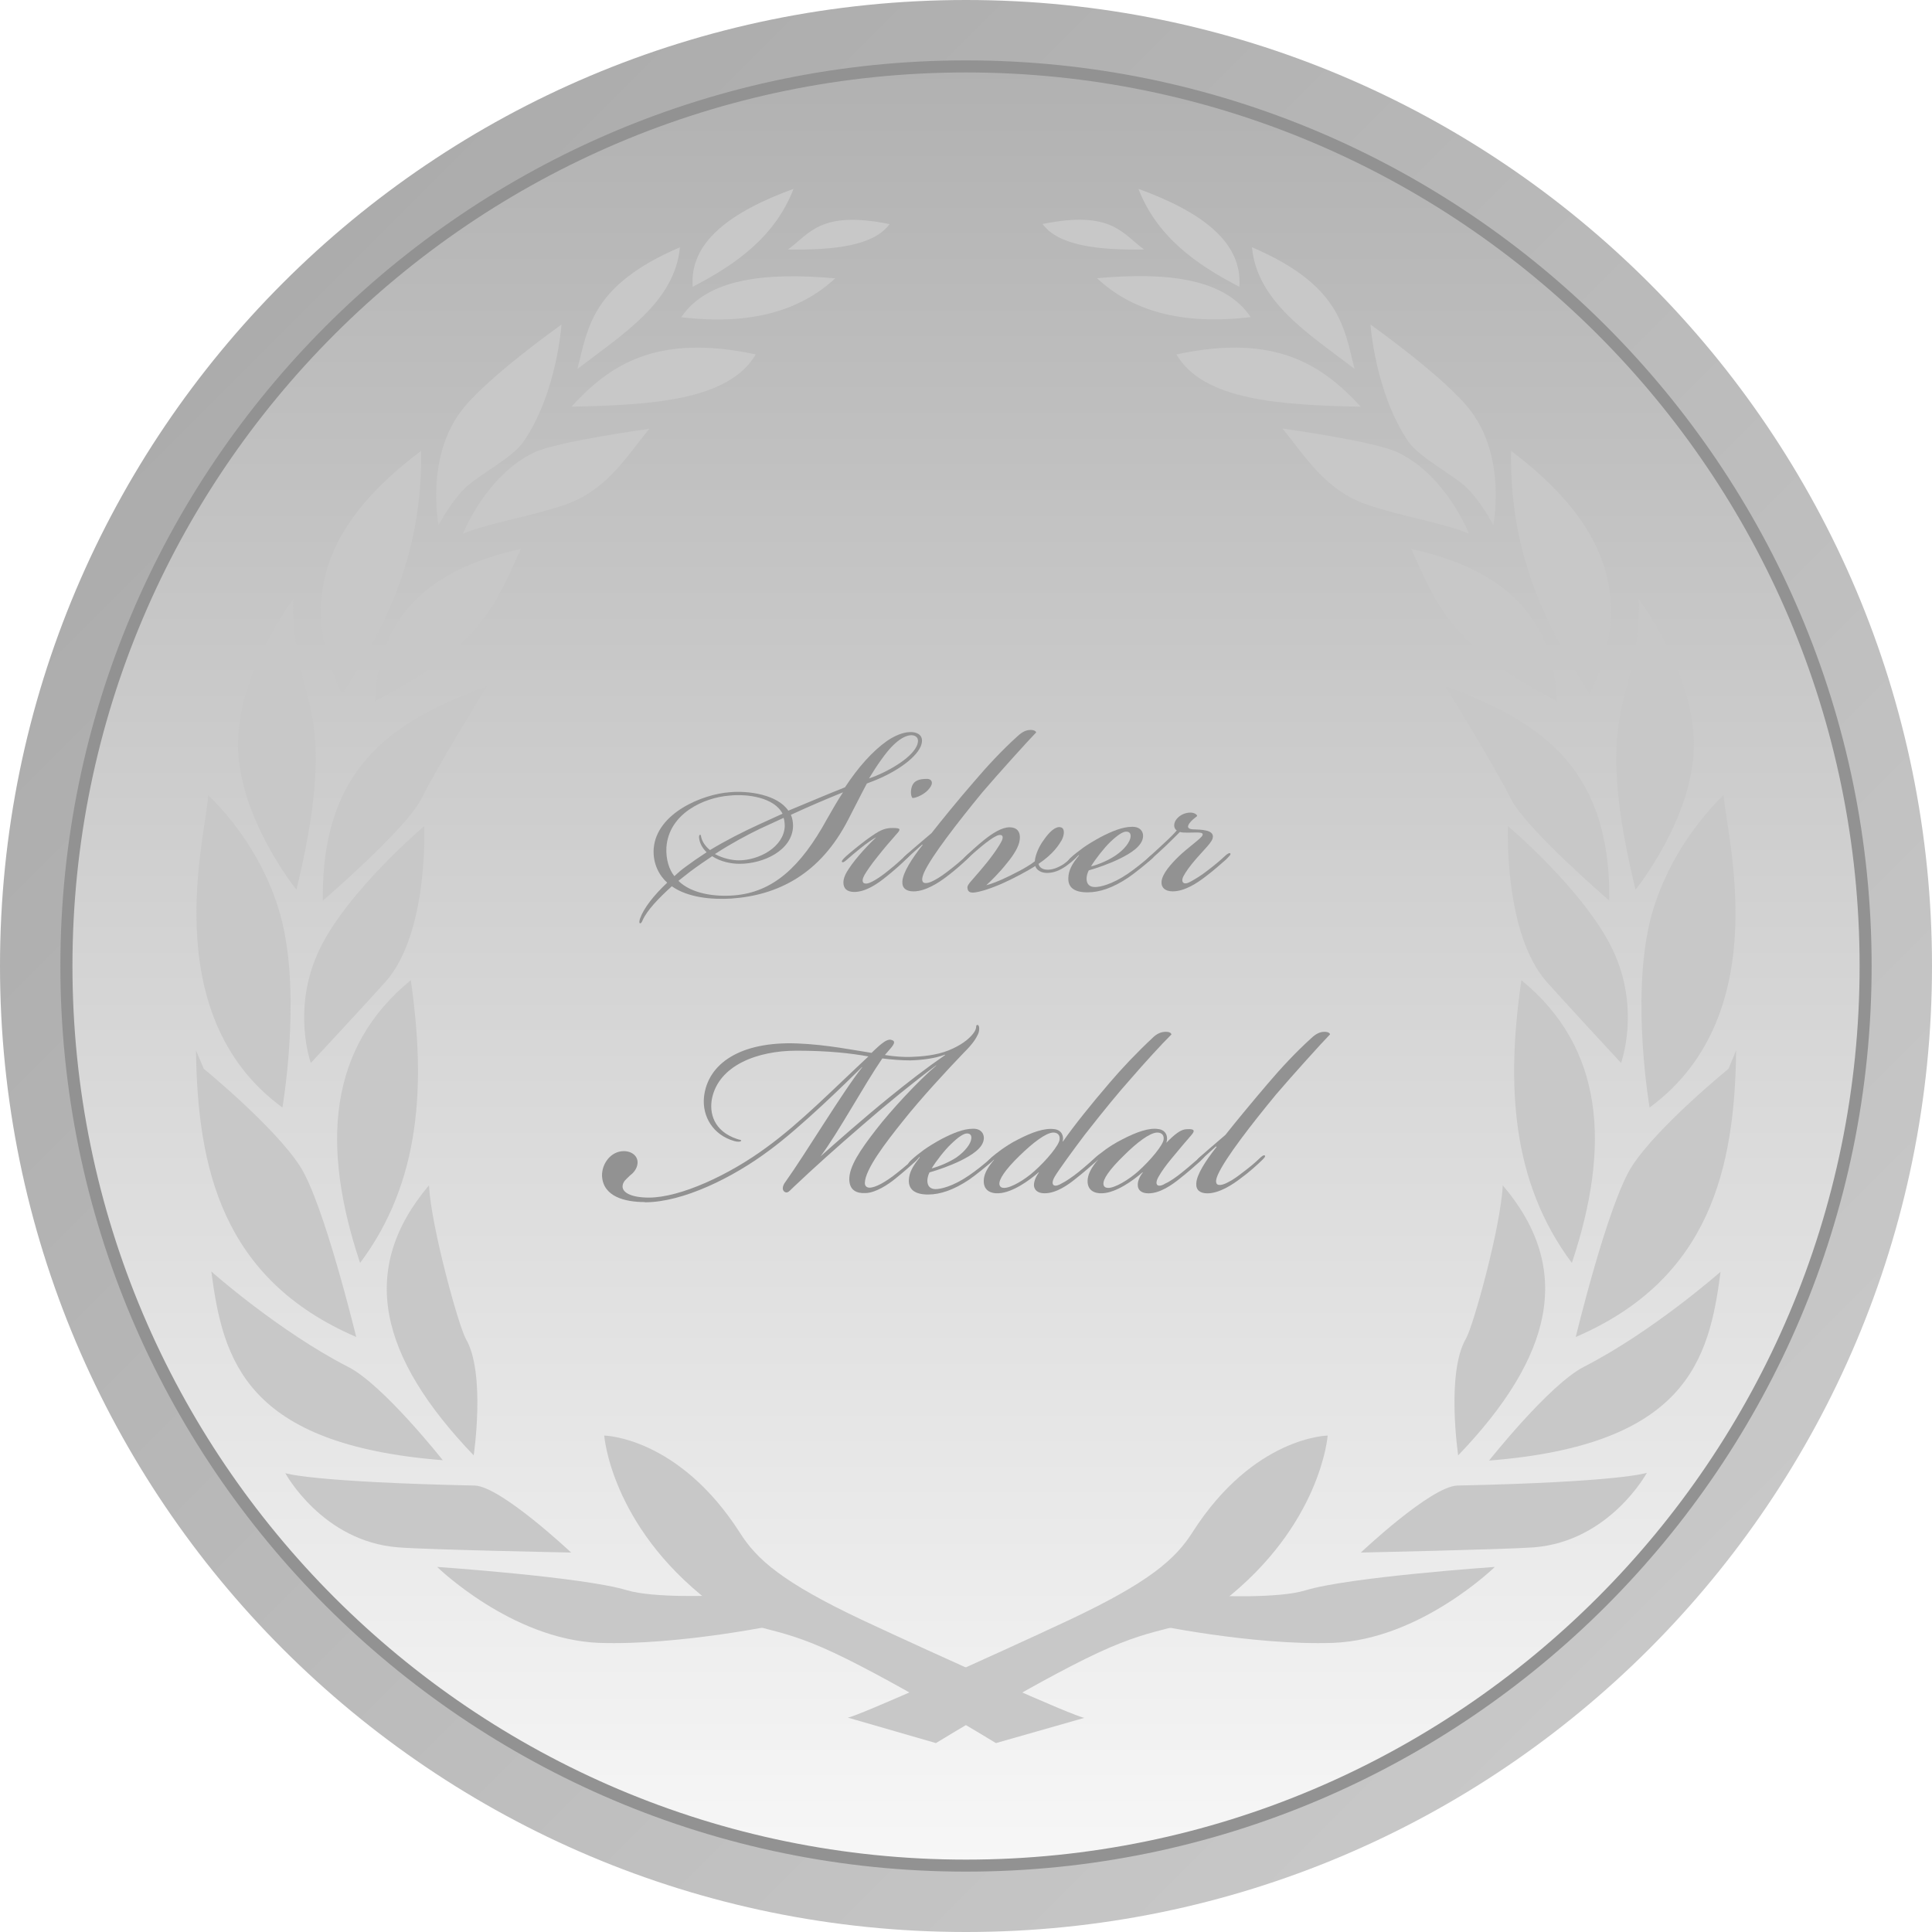
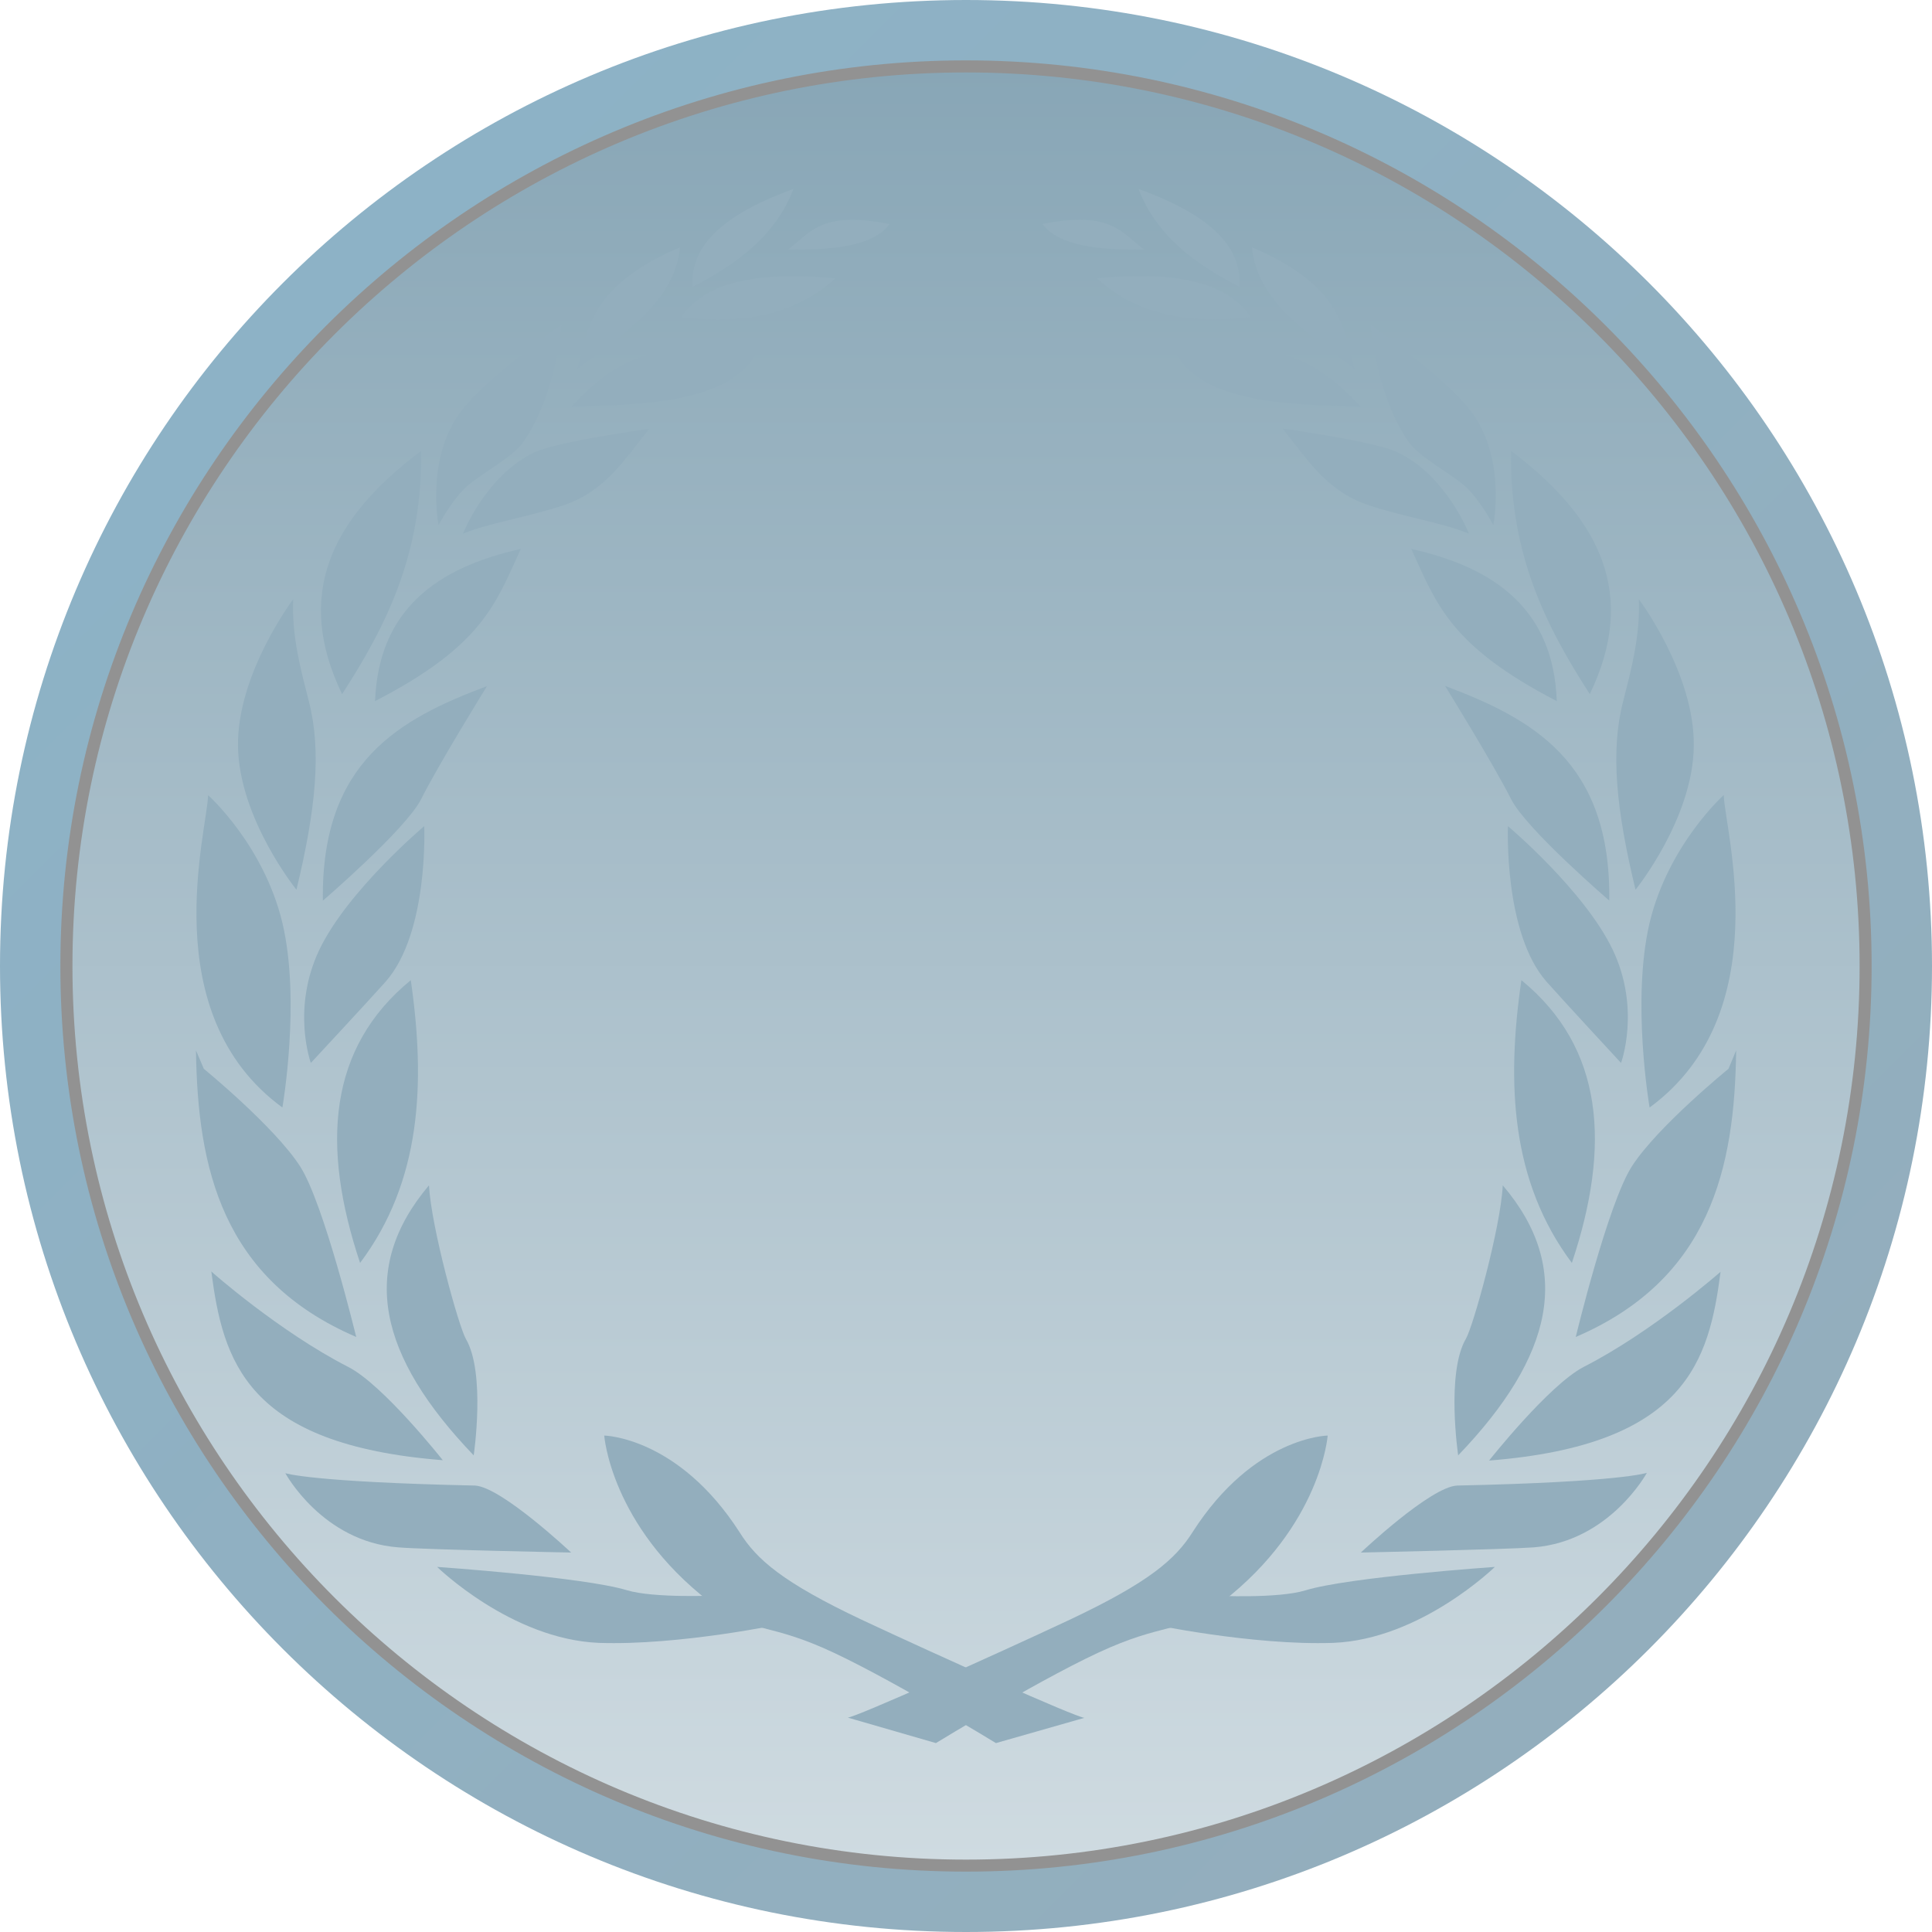
<svg xmlns="http://www.w3.org/2000/svg" version="1.1" x="0px" y="0px" width="64px" height="64px" viewBox="0 0 64 64" enable-background="new 0 0 64 64" xml:space="preserve">
  <defs>
</defs>
  <linearGradient id="SVGID_1_" gradientUnits="userSpaceOnUse" x1="830.173" y1="-1185.073" x2="875.428" y2="-1230.328" gradientTransform="matrix(1 0 0 -1 -820.7988 -1175.701)">
-     <stop offset="0" style="stop-color:#ACACAC" />
-     <stop offset="1" style="stop-color:#C8C8C8" />
+     <stop offset="0" style="stop-color:#8DB2C6" />
+     <stop offset="1" style="stop-color:#93AEBD" />
  </linearGradient>
  <circle fill="url(#SVGID_1_)" cx="32" cy="32" r="32" />
  <linearGradient id="SVGID_2_" gradientUnits="userSpaceOnUse" x1="852.799" y1="-1177.892" x2="852.799" y2="-1237.502" gradientTransform="matrix(1 0 0 -1 -820.7988 -1175.701)">
-     <stop offset="0" style="stop-color:#B1B1B1" />
-     <stop offset="1" style="stop-color:#F7F7F7" />
+     <stop offset="0" style="stop-color:#88A6B6" />
+     <stop offset="1" style="stop-color:#CFDBE1" />
  </linearGradient>
  <path fill="url(#SVGID_2_)" d="M32,61.801c-16.428,0-29.805-13.379-29.805-29.805C2.195,15.568,15.572,2.191,32,2.191  c16.43,0,29.805,13.377,29.805,29.805C61.801,48.422,48.422,61.801,32,61.801L32,61.801z" />
  <path fill="#929292" d="M32,2c16.539,0,30,13.459,30,30c0,16.539-13.461,30-30,30C15.459,62,2,48.539,2,32C2,15.459,15.459,2,32,2   M32,2.4C15.676,2.4,2.4,15.68,2.4,32c0,16.32,13.28,29.602,29.6,29.602c16.32,0,29.602-13.281,29.602-29.602  C61.602,15.676,48.32,2.4,32,2.4L32,2.4z" />
-   <path id="path3278_4_" fill="#C8C8C8" d="M51.57,23.225c-0.105-3.012-2.023-4.42-4.82-5.041  C47.586,20.004,48.02,21.385,51.57,23.225z" />
-   <path id="path3246_4_" fill="#C8C8C8" d="M40.25,52.859c0,0,2.078,0.104,2.992-0.176c1.43-0.441,6.277-0.777,6.277-0.777  s-2.457,2.402-5.353,2.516c-2.681,0.094-6.104-0.633-6.104-0.633L40.25,52.859z" />
-   <path id="path3244_4_" fill="#C8C8C8" d="M28.084,56.898c0.316-0.035,4.771-2.031,7.369-3.25c2.609-1.234,3.484-1.992,4.055-2.898  c2.027-3.164,4.473-3.195,4.473-3.195s-0.215,2.961-3.477,5.5c-1.363,1.063-1.77,0.672-3.746,1.523  c-1.984,0.852-5.754,3.164-5.754,3.164L28.084,56.898z" />
-   <path id="path3250_4_" fill="#C8C8C8" d="M54.555,48.789c0,0-1.229,2.266-3.742,2.469c-0.949,0.07-5.733,0.172-5.733,0.172  s2.313-2.188,3.194-2.219C53.719,49.094,54.555,48.789,54.555,48.789z" />
-   <path id="path3252_4_" fill="#C8C8C8" d="M56.996,42.129c-0.379,2.941-1.137,5.738-7.668,6.254c0,0,1.977-2.5,3.133-3.102  C54.742,44.117,56.996,42.129,56.996,42.129z" />
-   <path id="path3254_4_" fill="#C8C8C8" d="M49.781,39.266c2.359,2.771,1.664,5.672-1.477,8.945c0,0-0.406-2.734,0.258-3.867  C48.797,43.945,49.711,40.672,49.781,39.266z" />
-   <path id="path3256_4_" fill="#C8C8C8" d="M52.199,44.289c4.465-1.918,5.266-5.621,5.313-9.492l-0.254,0.609  c0,0-2.344,1.906-3.195,3.223C53.266,39.859,52.199,44.289,52.199,44.289z" />
-   <path id="path3258_4_" fill="#C8C8C8" d="M57.102,26.336c0.023,1.137,1.806,7.227-2.457,10.352c0,0-0.608-3.526,0-6.119  C55.266,27.98,57.102,26.336,57.102,26.336z" />
-   <path id="path3260_4_" fill="#C8C8C8" d="M54.289,19.852c0,0,1.852,2.457,1.82,4.861c-0.023,2.402-1.93,4.76-1.93,4.76  c-0.646-2.668-0.832-4.596-0.414-6.225C54.027,22.209,54.336,21.096,54.289,19.852z" />
-   <path id="path3262_4_" fill="#C8C8C8" d="M52.664,22.992c1.57-3.252,0.414-5.779-2.609-8.057  C50.004,18.328,51.184,20.703,52.664,22.992z" />
-   <path id="path3264_4_" fill="#C8C8C8" d="M49.469,17.396c0,0,0.438-2.205-0.734-3.764c-0.805-1.088-3.336-2.881-3.336-2.881  s0.156,2.26,1.25,3.871c0.359,0.514,1.328,1.014,1.853,1.457C49.016,16.527,49.469,17.396,49.469,17.396z" />
-   <path id="path3266_4_" fill="#C8C8C8" d="M41.473,8.191c2.918,1.248,3.051,2.645,3.398,4.029  C43.367,11.064,41.648,10.012,41.473,8.191z" />
-   <path id="path3268_4_" fill="#C8C8C8" d="M41.055,9.5c-1.453-0.752-2.727-1.664-3.344-3.244C39.824,7.023,41.164,8.031,41.055,9.5z" />
-   <path id="path3270_4_" fill="#C8C8C8" d="M37.898,8.264c-0.728-0.531-1.074-1.305-3.363-0.844  C35.055,8.129,36.344,8.291,37.898,8.264z" />
-   <path id="path3272_4_" fill="#C8C8C8" d="M41.43,10.504c-0.859-1.279-2.762-1.5-5.09-1.287  C37.473,10.275,39.094,10.783,41.43,10.504z" />
-   <path id="path3274_4_" fill="#C8C8C8" d="M45.078,13.473c-2.664-0.057-5.219-0.205-6.105-1.732  C42.273,11.027,43.82,12.111,45.078,13.473z" />
-   <path id="path3276_4_" fill="#C8C8C8" d="M48.66,17.676c0,0-0.754-1.928-2.359-2.691c-0.754-0.365-3.816-0.789-3.816-0.789  c0.759,0.928,1.423,2.057,2.816,2.525C46.508,17.133,47.676,17.283,48.66,17.676z" />
-   <path id="path3280_4_" fill="#C8C8C8" d="M53.309,29.832c0.06-4.615-2.559-6.023-5.44-7.111c0,0,1.603,2.588,2.188,3.752  C50.57,27.48,53.309,29.832,53.309,29.832z" />
-   <path id="path3282_4_" fill="#C8C8C8" d="M53.699,35.211c0,0,0.66-1.789-0.277-3.752c-0.934-1.955-3.469-4.092-3.469-4.092  s-0.148,3.537,1.281,5.156C51.781,33.141,53.699,35.211,53.699,35.211z" />
-   <path id="path3284_4_" fill="#C8C8C8" d="M50.398,32.469c2.738,2.242,2.969,5.484,1.672,9.367  C50.055,39.141,49.898,35.906,50.398,32.469z" />
-   <path id="path3278_1_" fill="#C8C8C8" d="M17.252,18.184c-2.801,0.621-4.711,2.029-4.828,5.041  C15.984,21.389,16.416,20.008,17.252,18.184z" />
-   <path id="path3246_1_" fill="#C8C8C8" d="M25.932,53.789c0,0-3.42,0.727-6.1,0.633c-2.9-0.121-5.352-2.516-5.352-2.516  s4.844,0.336,6.279,0.77c0.916,0.277,2.996,0.176,2.996,0.176L25.932,53.789z" />
-   <path id="path3244_1_" fill="#C8C8C8" d="M32.992,57.742c0,0-3.771-2.305-5.748-3.164c-1.969-0.852-2.381-0.461-3.748-1.523  c-3.264-2.531-3.48-5.5-3.48-5.5s2.449,0.039,4.484,3.203c0.564,0.906,1.436,1.664,4.045,2.898c2.6,1.219,7.057,3.215,7.377,3.25  L32.992,57.742z" />
-   <path id="path3250_1_" fill="#C8C8C8" d="M15.732,49.211c0.871,0.039,3.188,2.219,3.188,2.219s-4.787-0.094-5.732-0.172  c-2.512-0.195-3.736-2.457-3.736-2.457S10.283,49.094,15.732,49.211z" />
-   <path id="path3252_1_" fill="#C8C8C8" d="M11.535,45.281c1.16,0.59,3.133,3.09,3.133,3.09C8.141,47.859,7.385,45.07,7,42.117  C7.004,42.129,9.26,44.117,11.535,45.281z" />
-   <path id="path3254_1_" fill="#C8C8C8" d="M15.432,44.352c0.664,1.133,0.26,3.859,0.26,3.859c-3.139-3.273-3.832-6.164-1.482-8.945  C14.287,40.672,15.199,43.945,15.432,44.352z" />
-   <path id="path3256_1_" fill="#C8C8C8" d="M9.936,38.629c-0.852-1.316-3.184-3.223-3.184-3.223l-0.26-0.609  c0.053,3.871,0.848,7.574,5.309,9.492C11.797,44.289,10.732,39.859,9.936,38.629z" />
-   <path id="path3258_1_" fill="#C8C8C8" d="M9.355,30.572c0.613,2.588,0,6.116,0,6.116C5.088,33.57,6.877,27.473,6.893,26.34  C6.893,26.34,8.736,27.984,9.355,30.572z" />
-   <path id="path3260_1_" fill="#C8C8C8" d="M10.236,23.252c0.416,1.625,0.229,3.553-0.416,6.221c0,0-1.904-2.354-1.936-4.756  c-0.033-2.404,1.828-4.865,1.828-4.865C9.66,21.1,9.973,22.209,10.236,23.252z" />
-   <path id="path3262_1_" fill="#C8C8C8" d="M13.951,14.936c-3.039,2.277-4.188,4.805-2.619,8.057  C12.816,20.703,13.996,18.328,13.951,14.936z" />
-   <path id="path3264_1_" fill="#C8C8C8" d="M15.496,16.084c0.527-0.447,1.504-0.947,1.852-1.461c1.1-1.607,1.252-3.871,1.252-3.871  s-2.531,1.793-3.336,2.881c-1.172,1.563-0.736,3.764-0.736,3.764S14.98,16.531,15.496,16.084z" />
-   <path id="path3266_1_" fill="#C8C8C8" d="M19.129,12.221c0.348-1.385,0.482-2.781,3.395-4.029  C22.348,10.012,20.637,11.064,19.129,12.221z" />
-   <path id="path3268_1_" fill="#C8C8C8" d="M26.287,6.256c-0.611,1.58-1.895,2.496-3.34,3.244C22.832,8.035,24.172,7.027,26.287,6.256  z" />
-   <path id="path3270_1_" fill="#C8C8C8" d="M29.469,7.424c-2.293-0.465-2.641,0.313-3.365,0.84  C27.656,8.291,28.947,8.133,29.469,7.424z" />
-   <path id="path3272_1_" fill="#C8C8C8" d="M27.668,9.221c-2.332-0.209-4.24,0.012-5.1,1.287  C24.904,10.787,26.527,10.275,27.668,9.221z" />
-   <path id="path3274_1_" fill="#C8C8C8" d="M25.035,11.74c-0.895,1.527-3.451,1.676-6.107,1.732  C20.18,12.111,21.717,11.031,25.035,11.74z" />
-   <path id="path3276_1_" fill="#C8C8C8" d="M18.699,16.725c1.389-0.469,2.049-1.592,2.809-2.521c0,0-3.057,0.42-3.816,0.785  c-1.6,0.768-2.355,2.688-2.355,2.688C16.324,17.287,17.488,17.137,18.699,16.725z" />
-   <path id="path3280_1_" fill="#C8C8C8" d="M13.947,26.48c0.584-1.168,2.186-3.752,2.186-3.752c-2.885,1.084-5.5,2.492-5.438,7.107  C10.695,29.836,13.436,27.48,13.947,26.48z" />
-   <path id="path3282_1_" fill="#C8C8C8" d="M12.768,32.527c1.441-1.624,1.285-5.16,1.285-5.16s-2.537,2.137-3.473,4.092  c-0.936,1.963-0.283,3.752-0.283,3.752S12.217,33.145,12.768,32.527z" />
-   <path id="path3284_1_" fill="#C8C8C8" d="M11.928,41.836c-1.299-3.891-1.057-7.125,1.68-9.367  C14.104,35.906,13.951,39.141,11.928,41.836z" />
-   <path fill="#929292" d="M27.992,26.08c0.432-0.66,0.916-1.203,1.396-1.539c0.252-0.17,0.516-0.281,0.744-0.289  c0.195-0.012,0.436,0.061,0.408,0.324c-0.037,0.4-0.697,0.916-1.5,1.252c-0.086,0.035-0.229,0.092-0.324,0.127  c-0.229,0.426-0.426,0.832-0.617,1.193c-0.924,1.803-2.32,2.512-3.883,2.619c-0.637,0.037-1.43-0.031-1.961-0.408  c-0.443,0.4-0.82,0.797-0.965,1.121c-0.031,0.072-0.055,0.115-0.092,0.104c-0.035-0.008-0.012-0.104,0-0.145  c0.121-0.348,0.457-0.779,0.904-1.199c-0.256-0.229-0.484-0.625-0.447-1.133c0.096-1.176,1.623-1.799,2.512-1.863  c0.637-0.061,1.596,0.084,1.947,0.611C26.775,26.584,27.355,26.332,27.992,26.08z M24.168,26.355  c-0.84,0.061-2.008,0.588-2.092,1.709c-0.023,0.412,0.096,0.756,0.264,0.959c0.096-0.092,0.24-0.215,0.373-0.311  c0.227-0.168,0.42-0.301,0.695-0.48c-0.129-0.125-0.225-0.281-0.248-0.461c-0.012-0.059,0-0.119,0.035-0.119  c0.025,0,0.025,0.051,0.037,0.096c0.047,0.168,0.156,0.305,0.287,0.412c0.516-0.313,1.08-0.6,1.613-0.844  c0.264-0.121,0.527-0.24,0.791-0.361C25.648,26.416,24.756,26.291,24.168,26.355z M23.592,28.363  c-0.252,0.168-0.48,0.324-0.721,0.504c-0.143,0.109-0.264,0.209-0.398,0.313c0.443,0.432,1.215,0.533,1.852,0.48  c1.275-0.104,2.199-0.936,3.068-2.523c0.18-0.313,0.348-0.613,0.527-0.881v-0.008c-0.588,0.24-1.129,0.469-1.721,0.744  c0.049,0.107,0.072,0.244,0.072,0.371c-0.02,0.809-0.984,1.252-1.768,1.252C24.217,28.615,23.867,28.545,23.592,28.363z   M25.996,27.377c0-0.105-0.012-0.205-0.037-0.285c-0.25,0.117-0.516,0.24-0.807,0.373c-0.396,0.191-0.936,0.479-1.469,0.826  c0.264,0.145,0.568,0.209,0.797,0.209C25.145,28.496,25.959,28.064,25.996,27.377z M29,25.709c0.664-0.277,1.359-0.736,1.408-1.133  c0.023-0.168-0.121-0.24-0.275-0.217c-0.168,0.025-0.361,0.145-0.553,0.336c-0.217,0.205-0.553,0.689-0.793,1.092  C28.844,25.764,28.943,25.732,29,25.709z" />
-   <path fill="#929292" d="M28.508,28.096c-0.18,0.148-0.313,0.256-0.432,0.363c-0.096,0.086-0.148,0.121-0.18,0.098  c-0.025-0.025,0-0.072,0.131-0.193c0.133-0.119,0.564-0.479,0.854-0.672c0.311-0.219,0.467-0.264,0.695-0.264  c0.252,0,0.275,0.037,0.133,0.191c-0.213,0.24-0.408,0.465-0.648,0.77c-0.205,0.252-0.348,0.467-0.42,0.588  c-0.072,0.131-0.084,0.215-0.037,0.268c0.061,0.047,0.168,0.023,0.289-0.041c0.119-0.059,0.324-0.191,0.527-0.359  c0.252-0.203,0.359-0.299,0.553-0.48c0.107-0.096,0.156-0.143,0.191-0.107c0.035,0.036-0.096,0.156-0.133,0.191  c-0.143,0.145-0.443,0.412-0.684,0.602c-0.24,0.195-0.652,0.496-1.047,0.496c-0.252,0-0.361-0.121-0.361-0.313  c0-0.156,0.084-0.316,0.18-0.457c0.244-0.375,0.713-0.867,0.904-1.035C28.939,27.771,28.688,27.951,28.508,28.096z M30.709,25.801  c0.154,0,0.227,0.131,0.082,0.311c-0.143,0.197-0.443,0.324-0.563,0.324c-0.061-0.068-0.072-0.248-0.012-0.404  c0.07-0.18,0.252-0.23,0.479-0.23h0.014V25.801z" />
-   <path fill="#929292" d="M30.549,27.977c-0.182,0.156-0.361,0.324-0.492,0.443c-0.072,0.064-0.109,0.076-0.133,0.039  c-0.012-0.039,0.023-0.074,0.061-0.107c0.047-0.051,0.504-0.443,0.875-0.756c0.313-0.4,0.904-1.127,1.42-1.719  c0.408-0.48,0.9-1.014,1.43-1.492c0.144-0.133,0.274-0.205,0.433-0.205c0.116,0,0.18,0.049,0.18,0.084  c-0.227,0.229-1.279,1.393-1.789,1.992c-0.803,0.98-1.672,2.096-1.924,2.648c-0.031,0.084-0.107,0.252-0.023,0.328  c0.084,0.059,0.264-0.016,0.371-0.076c0.16-0.084,0.328-0.205,0.496-0.336c0.217-0.168,0.373-0.301,0.529-0.443  c0.047-0.049,0.143-0.133,0.18-0.102c0.023,0.025-0.012,0.076-0.084,0.145c-0.145,0.148-0.443,0.412-0.732,0.629  c-0.244,0.184-0.684,0.479-1.084,0.479c-0.24,0-0.383-0.104-0.371-0.324c0.012-0.287,0.311-0.76,0.672-1.215L30.549,27.977z" />
-   <path fill="#929292" d="M34.297,28.688c-0.133,0.084-0.301,0.18-0.506,0.289c-0.363,0.191-0.73,0.371-1.154,0.504  c-0.109,0.035-0.313,0.088-0.408,0.088c-0.084,0-0.168-0.023-0.18-0.145c-0.014-0.076,0.047-0.148,0.107-0.221  c0.168-0.191,0.397-0.455,0.588-0.695c0.172-0.221,0.348-0.467,0.443-0.66c0.037-0.076,0.037-0.145,0-0.172  c-0.043-0.035-0.127-0.012-0.181,0.016c-0.131,0.061-0.323,0.205-0.467,0.324c-0.193,0.156-0.445,0.385-0.506,0.443  c-0.047,0.049-0.096,0.072-0.119,0.049s0-0.076,0.049-0.119c0.07-0.072,0.467-0.434,0.64-0.568c0.289-0.229,0.588-0.416,0.84-0.416  c0.229,0,0.373,0.131,0.336,0.416c-0.023,0.221-0.203,0.508-0.42,0.768c-0.256,0.328-0.555,0.615-0.688,0.736  c0.313-0.084,0.722-0.275,1.084-0.469c0.121-0.059,0.408-0.227,0.524-0.324c0.017-0.229,0.156-0.516,0.281-0.684  c0.211-0.313,0.418-0.484,0.578-0.443c0.141,0.031,0.125,0.248,0.031,0.428c-0.086,0.145-0.273,0.455-0.766,0.783  c0.023,0.117,0.129,0.182,0.262,0.193c0.168,0.012,0.371-0.053,0.582-0.193c0.141-0.107,0.25-0.207,0.297-0.252  c0.063-0.063,0.145-0.131,0.18-0.096c0.023,0.023-0.047,0.109-0.117,0.18c-0.073,0.072-0.145,0.133-0.289,0.24  c-0.211,0.145-0.405,0.229-0.641,0.229C34.488,28.916,34.332,28.82,34.297,28.688z" />
-   <path fill="#929292" d="M37.367,28.939c0.227-0.156,0.504-0.375,0.734-0.58c0.073-0.063,0.108-0.076,0.133-0.047  c0.022,0.035-0.023,0.092-0.098,0.156c-0.156,0.143-0.544,0.455-0.755,0.6c-0.5,0.336-0.944,0.492-1.358,0.492  c-0.445,0-0.648-0.168-0.633-0.48c0.008-0.244,0.116-0.457,0.358-0.748l-0.017-0.004c-0.039,0.035-0.172,0.156-0.241,0.217  c-0.063,0.043-0.095,0.055-0.121,0.035c-0.027-0.035,0.026-0.084,0.065-0.137c0.156-0.143,0.267-0.227,0.445-0.359  c0.133-0.096,0.367-0.24,0.59-0.359c0.348-0.18,0.711-0.336,1.031-0.336h0.016c0.262,0,0.363,0.168,0.349,0.324  c-0.021,0.314-0.406,0.551-0.767,0.73c-0.352,0.172-0.758,0.313-1.031,0.389c-0.051,0.096-0.073,0.203-0.073,0.275  c0,0.18,0.098,0.277,0.276,0.277C36.43,29.389,36.836,29.301,37.367,28.939z M36.953,28.34c0.305-0.207,0.484-0.455,0.5-0.623  c0.008-0.109-0.039-0.168-0.148-0.168s-0.289,0.115-0.531,0.348c-0.188,0.18-0.491,0.563-0.633,0.803  C36.383,28.641,36.703,28.508,36.953,28.34z" />
-   <path fill="#929292" d="M40.176,27.729c0,0.156-0.285,0.408-0.551,0.719c-0.211,0.24-0.352,0.445-0.414,0.564  c-0.059,0.107-0.059,0.191-0.008,0.232c0.047,0.035,0.133,0.023,0.262-0.053c0.129-0.072,0.348-0.203,0.543-0.359  c0.266-0.203,0.406-0.324,0.563-0.469c0.087-0.084,0.156-0.119,0.181-0.096c0.039,0.037-0.047,0.109-0.142,0.209  c-0.147,0.123-0.383,0.344-0.688,0.572c-0.254,0.195-0.672,0.479-1.074,0.479c-0.254,0-0.383-0.127-0.371-0.311  c0.012-0.262,0.313-0.598,0.578-0.854c0.285-0.275,0.75-0.6,0.777-0.688c0.059-0.127-0.176-0.092-0.473-0.092  c-0.117,0-0.219,0-0.273-0.023c-0.102,0.104-0.27,0.271-0.461,0.455c-0.203,0.193-0.352,0.324-0.484,0.443  c-0.104,0.098-0.156,0.121-0.18,0.098c-0.023-0.025,0.016-0.084,0.133-0.193c0.148-0.131,0.25-0.23,0.469-0.432  c0.172-0.156,0.328-0.313,0.418-0.42c-0.108-0.072-0.117-0.24,0-0.383c0.105-0.125,0.271-0.209,0.457-0.209  c0.099,0,0.211,0.049,0.22,0.115c-0.078,0.064-0.134,0.102-0.203,0.174c-0.156,0.168-0.117,0.25,0.039,0.264  c0.336,0.012,0.685,0.023,0.685,0.244v0.014H40.176z" />
-   <path fill="#929292" d="M21.359,39.82c-0.66,0-1.383-0.18-1.416-0.867c-0.012-0.398,0.289-0.82,0.721-0.82  c0.275,0,0.48,0.172,0.455,0.414c-0.023,0.188-0.143,0.313-0.264,0.406c-0.107,0.109-0.203,0.172-0.227,0.305  c-0.049,0.234,0.264,0.414,0.867,0.414c1.031,0,2.656-0.742,3.92-1.68c1.104-0.805,2.164-1.891,3.352-2.996  c-0.576-0.105-1.336-0.191-2.379-0.191c-1.313,0-2.572,0.492-2.801,1.578c-0.096,0.477,0.049,1.082,0.82,1.344  c0.096,0.039,0.156,0.023,0.145,0.063c-0.018,0.03-0.102,0.047-0.232,0.008c-0.701-0.202-1.061-0.813-1-1.452  c0.119-1.117,1.211-1.853,3.088-1.781c1,0.039,1.924,0.233,2.463,0.313c0.061-0.059,0.145-0.141,0.229-0.215  c0.113-0.098,0.268-0.23,0.393-0.223c0.18,0.031,0.156,0.125-0.012,0.313c-0.061,0.078-0.109,0.121-0.168,0.195  c0.299,0.051,0.652,0.074,0.879,0.063c0.324-0.012,0.816-0.047,1.24-0.219c0.4-0.164,0.652-0.359,0.801-0.547  c0.156-0.195,0.072-0.266,0.131-0.289c0.084-0.031,0.096,0.164,0.037,0.297c-0.072,0.156-0.18,0.328-0.457,0.602  c-0.58,0.603-1.443,1.539-2.008,2.25c-0.627,0.781-1.275,1.633-1.287,2.082c0,0.099,0.061,0.156,0.156,0.156  c0.191,0,0.527-0.18,0.916-0.492c0.238-0.188,0.443-0.367,0.576-0.492c0.059-0.051,0.107-0.098,0.143-0.065  c0.025,0.039-0.023,0.082-0.107,0.172c-0.156,0.142-0.373,0.336-0.672,0.578c-0.24,0.194-0.652,0.47-0.988,0.478  c-0.301,0.016-0.527-0.095-0.539-0.438c-0.014-0.438,0.371-1,0.887-1.664c0.48-0.625,1.385-1.604,1.996-2.125h-0.012  c-0.805,0.603-1.623,1.272-2.416,1.961c-0.916,0.789-1.611,1.414-2.297,2.063c-0.143,0.133-0.203,0.233-0.311,0.156  c-0.096-0.078-0.037-0.228,0.035-0.32c0.697-0.978,1.9-2.992,2.549-3.805h-0.012c-0.445,0.438-2.008,1.983-3.08,2.766  c-1.189,0.891-2.85,1.711-4.102,1.711h-0.012V39.82z M29.439,36.367c0.664-0.539,1.24-0.984,1.865-1.414v-0.016  c-0.35,0.133-0.793,0.18-1.152,0.19c-0.275,0-0.625-0.026-0.924-0.065c-0.588,0.852-1.457,2.457-2.045,3.242  C27.652,37.883,28.611,37.039,29.439,36.367z" />
-   <path fill="#929292" d="M32.088,38.945c0.232-0.156,0.508-0.375,0.736-0.578c0.072-0.063,0.107-0.078,0.131-0.047  c0.025,0.031-0.023,0.094-0.096,0.156c-0.156,0.141-0.54,0.453-0.756,0.602c-0.504,0.336-0.951,0.492-1.359,0.492  c-0.443,0-0.652-0.172-0.637-0.484c0.012-0.242,0.121-0.449,0.361-0.742l-0.014-0.016c-0.035,0.039-0.168,0.156-0.238,0.219  c-0.061,0.047-0.098,0.055-0.125,0.031c-0.02-0.031,0.027-0.078,0.076-0.133c0.156-0.141,0.264-0.228,0.443-0.359  c0.133-0.094,0.361-0.238,0.588-0.359c0.35-0.18,0.709-0.336,1.033-0.336h0.012c0.264,0,0.358,0.172,0.348,0.328  c-0.021,0.313-0.404,0.547-0.764,0.727c-0.352,0.173-0.76,0.313-1.037,0.392c-0.047,0.095-0.07,0.203-0.07,0.272  c0,0.181,0.096,0.281,0.275,0.281C31.152,39.391,31.564,39.305,32.088,38.945z M31.68,38.344c0.301-0.211,0.48-0.461,0.496-0.625  c0.012-0.109-0.035-0.172-0.145-0.172c-0.107,0-0.287,0.117-0.527,0.352c-0.195,0.181-0.496,0.563-0.641,0.806  C31.104,38.641,31.428,38.508,31.68,38.344z" />
-   <path fill="#929292" d="M34.938,37.406c0.228,0.031,0.313,0.227,0.263,0.406h0.012c0.375-0.539,0.931-1.228,1.539-1.938  c0.418-0.492,0.914-1.013,1.427-1.492c0.133-0.133,0.276-0.202,0.44-0.202c0.125,0,0.172,0.038,0.188,0.086  c-0.32,0.313-0.923,0.977-1.367,1.491c-0.402,0.453-0.806,0.94-1.508,1.836c-0.367,0.484-0.884,1.195-0.992,1.384  c-0.086,0.147-0.086,0.241-0.039,0.28c0.063,0.048,0.18,0,0.277-0.06c0.12-0.055,0.348-0.211,0.543-0.366  c0.25-0.203,0.444-0.379,0.577-0.492c0.07-0.06,0.134-0.121,0.164-0.082c0.039,0.031-0.022,0.091-0.155,0.22  c-0.156,0.141-0.445,0.391-0.673,0.569c-0.241,0.195-0.637,0.483-1.03,0.483c-0.23,0-0.336-0.108-0.353-0.25  c-0.008-0.133,0.063-0.305,0.164-0.438l-0.008-0.008c-0.313,0.273-0.865,0.672-1.322,0.695c-0.265,0.016-0.539-0.094-0.492-0.484  c0.023-0.18,0.121-0.367,0.337-0.625l-0.013-0.008c-0.035,0.031-0.084,0.086-0.155,0.141c-0.048,0.039-0.084,0.063-0.107,0.039  c-0.023-0.039,0.061-0.129,0.191-0.25c0.036-0.039,0.217-0.18,0.336-0.266c0.121-0.082,0.313-0.219,0.557-0.336  C34.156,37.523,34.602,37.352,34.938,37.406z M33.779,38.281c-0.492,0.477-0.695,0.797-0.672,0.953  c0.012,0.082,0.072,0.117,0.156,0.117c0.229,0,0.684-0.267,1.01-0.563c0.387-0.345,0.819-0.858,0.828-1.047  c0.016-0.156-0.082-0.224-0.211-0.224C34.648,37.523,34.219,37.852,33.779,38.281z" />
-   <path fill="#929292" d="M39.316,37.406c0.254-0.016,0.276,0.047,0.156,0.188c-0.156,0.18-0.418,0.484-0.673,0.797  c-0.155,0.188-0.313,0.398-0.418,0.586c-0.086,0.148-0.086,0.242-0.039,0.281c0.063,0.047,0.181,0,0.273-0.059  c0.125-0.051,0.352-0.207,0.543-0.363c0.254-0.203,0.44-0.375,0.582-0.492c0.069-0.063,0.129-0.125,0.163-0.086  c0.039,0.031-0.022,0.09-0.155,0.219c-0.156,0.142-0.444,0.392-0.672,0.57c-0.242,0.195-0.642,0.484-1.031,0.484  c-0.233,0-0.344-0.109-0.353-0.25c-0.016-0.133,0.056-0.305,0.164-0.438l-0.008-0.009c-0.313,0.272-0.867,0.672-1.324,0.694  c-0.262,0.017-0.539-0.094-0.491-0.483c0.026-0.18,0.12-0.366,0.336-0.625l-0.013-0.008c-0.039,0.03-0.086,0.086-0.155,0.142  c-0.048,0.039-0.086,0.063-0.109,0.039c-0.022-0.039,0.044-0.105,0.173-0.228c0.034-0.039,0.241-0.203,0.362-0.289  c0.113-0.082,0.324-0.22,0.556-0.336c0.469-0.242,0.887-0.392,1.198-0.337c0.242,0.031,0.328,0.255,0.255,0.453  C38.922,37.563,39.125,37.406,39.316,37.406z M37.227,38.281c-0.492,0.477-0.699,0.797-0.672,0.953  c0.008,0.082,0.074,0.117,0.156,0.117c0.227,0,0.68-0.267,1.008-0.563c0.383-0.345,0.816-0.858,0.828-1.047  c0.016-0.156-0.082-0.224-0.215-0.224C38.086,37.523,37.656,37.852,37.227,38.281z" />
-   <path fill="#929292" d="M40.281,37.977c-0.18,0.156-0.359,0.328-0.492,0.445c-0.07,0.063-0.109,0.078-0.133,0.039  c-0.008-0.039,0.023-0.07,0.063-0.109c0.047-0.047,0.508-0.444,0.875-0.758c0.313-0.398,0.91-1.121,1.422-1.719  c0.406-0.477,0.898-1.012,1.43-1.492c0.142-0.133,0.273-0.203,0.431-0.203c0.121,0,0.181,0.047,0.181,0.086  c-0.23,0.23-1.281,1.396-1.789,1.992c-0.806,0.977-1.672,2.094-1.922,2.648c-0.035,0.086-0.109,0.254-0.023,0.328  c0.086,0.055,0.266-0.017,0.371-0.078c0.16-0.078,0.324-0.203,0.496-0.336c0.219-0.164,0.375-0.297,0.531-0.445  c0.047-0.047,0.141-0.133,0.18-0.094c0.022,0.027-0.017,0.074-0.086,0.141c-0.148,0.148-0.445,0.418-0.734,0.625  c-0.246,0.188-0.688,0.484-1.086,0.484c-0.242,0-0.383-0.109-0.367-0.328c0.008-0.289,0.313-0.758,0.672-1.211L40.281,37.977z" />
+   <path id="path3278_4_" fill="#93AEBD" d="M51.57,23.225c-0.105-3.012-2.023-4.42-4.82-5.041  C47.586,20.004,48.02,21.385,51.57,23.225z" />
+   <path id="path3246_4_" fill="#93AEBD" d="M40.25,52.859c0,0,2.078,0.104,2.992-0.176c1.43-0.441,6.277-0.777,6.277-0.777  s-2.457,2.402-5.353,2.516c-2.681,0.094-6.104-0.633-6.104-0.633L40.25,52.859z" />
+   <path id="path3244_4_" fill="#93AEBD" d="M28.084,56.898c0.316-0.035,4.771-2.031,7.369-3.25c2.609-1.234,3.484-1.992,4.055-2.898  c2.027-3.164,4.473-3.195,4.473-3.195s-0.215,2.961-3.477,5.5c-1.363,1.063-1.77,0.672-3.746,1.523  c-1.984,0.852-5.754,3.164-5.754,3.164L28.084,56.898z" />
+   <path id="path3250_4_" fill="#93AEBD" d="M54.555,48.789c0,0-1.229,2.266-3.742,2.469c-0.949,0.07-5.733,0.172-5.733,0.172  s2.313-2.188,3.194-2.219C53.719,49.094,54.555,48.789,54.555,48.789z" />
+   <path id="path3252_4_" fill="#93AEBD" d="M56.996,42.129c-0.379,2.941-1.137,5.738-7.668,6.254c0,0,1.977-2.5,3.133-3.102  C54.742,44.117,56.996,42.129,56.996,42.129z" />
+   <path id="path3254_4_" fill="#93AEBD" d="M49.781,39.266c2.359,2.771,1.664,5.672-1.477,8.945c0,0-0.406-2.734,0.258-3.867  C48.797,43.945,49.711,40.672,49.781,39.266z" />
+   <path id="path3256_4_" fill="#93AEBD" d="M52.199,44.289c4.465-1.918,5.266-5.621,5.313-9.492l-0.254,0.609  c0,0-2.344,1.906-3.195,3.223C53.266,39.859,52.199,44.289,52.199,44.289z" />
+   <path id="path3258_4_" fill="#93AEBD" d="M57.102,26.336c0.023,1.137,1.806,7.227-2.457,10.352c0,0-0.608-3.526,0-6.119  C55.266,27.98,57.102,26.336,57.102,26.336z" />
+   <path id="path3260_4_" fill="#93AEBD" d="M54.289,19.852c0,0,1.852,2.457,1.82,4.861c-0.023,2.402-1.93,4.76-1.93,4.76  c-0.646-2.668-0.832-4.596-0.414-6.225C54.027,22.209,54.336,21.096,54.289,19.852z" />
+   <path id="path3262_4_" fill="#93AEBD" d="M52.664,22.992c1.57-3.252,0.414-5.779-2.609-8.057  C50.004,18.328,51.184,20.703,52.664,22.992z" />
+   <path id="path3264_4_" fill="#93AEBD" d="M49.469,17.396c0,0,0.438-2.205-0.734-3.764c-0.805-1.088-3.336-2.881-3.336-2.881  s0.156,2.26,1.25,3.871c0.359,0.514,1.328,1.014,1.853,1.457C49.016,16.527,49.469,17.396,49.469,17.396z" />
+   <path id="path3266_4_" fill="#93AEBD" d="M41.473,8.191c2.918,1.248,3.051,2.645,3.398,4.029  C43.367,11.064,41.648,10.012,41.473,8.191z" />
+   <path id="path3268_4_" fill="#93AEBD" d="M41.055,9.5c-1.453-0.752-2.727-1.664-3.344-3.244C39.824,7.023,41.164,8.031,41.055,9.5z" />
+   <path id="path3270_4_" fill="#93AEBD" d="M37.898,8.264c-0.728-0.531-1.074-1.305-3.363-0.844  C35.055,8.129,36.344,8.291,37.898,8.264z" />
+   <path id="path3272_4_" fill="#93AEBD" d="M41.43,10.504c-0.859-1.279-2.762-1.5-5.09-1.287  C37.473,10.275,39.094,10.783,41.43,10.504z" />
+   <path id="path3274_4_" fill="#93AEBD" d="M45.078,13.473c-2.664-0.057-5.219-0.205-6.105-1.732  C42.273,11.027,43.82,12.111,45.078,13.473z" />
+   <path id="path3276_4_" fill="#93AEBD" d="M48.66,17.676c0,0-0.754-1.928-2.359-2.691c-0.754-0.365-3.816-0.789-3.816-0.789  c0.759,0.928,1.423,2.057,2.816,2.525C46.508,17.133,47.676,17.283,48.66,17.676z" />
+   <path id="path3280_4_" fill="#93AEBD" d="M53.309,29.832c0.06-4.615-2.559-6.023-5.44-7.111c0,0,1.603,2.588,2.188,3.752  C50.57,27.48,53.309,29.832,53.309,29.832z" />
+   <path id="path3282_4_" fill="#93AEBD" d="M53.699,35.211c0,0,0.66-1.789-0.277-3.752c-0.934-1.955-3.469-4.092-3.469-4.092  s-0.148,3.537,1.281,5.156C51.781,33.141,53.699,35.211,53.699,35.211z" />
+   <path id="path3284_4_" fill="#93AEBD" d="M50.398,32.469c2.738,2.242,2.969,5.484,1.672,9.367  C50.055,39.141,49.898,35.906,50.398,32.469z" />
+   <path id="path3278_1_" fill="#93AEBD" d="M17.252,18.184c-2.801,0.621-4.711,2.029-4.828,5.041  C15.984,21.389,16.416,20.008,17.252,18.184z" />
+   <path id="path3246_1_" fill="#93AEBD" d="M25.932,53.789c0,0-3.42,0.727-6.1,0.633c-2.9-0.121-5.352-2.516-5.352-2.516  s4.844,0.336,6.279,0.77c0.916,0.277,2.996,0.176,2.996,0.176L25.932,53.789z" />
+   <path id="path3244_1_" fill="#93AEBD" d="M32.992,57.742c0,0-3.771-2.305-5.748-3.164c-1.969-0.852-2.381-0.461-3.748-1.523  c-3.264-2.531-3.48-5.5-3.48-5.5s2.449,0.039,4.484,3.203c0.564,0.906,1.436,1.664,4.045,2.898c2.6,1.219,7.057,3.215,7.377,3.25  L32.992,57.742z" />
+   <path id="path3250_1_" fill="#93AEBD" d="M15.732,49.211c0.871,0.039,3.188,2.219,3.188,2.219s-4.787-0.094-5.732-0.172  c-2.512-0.195-3.736-2.457-3.736-2.457S10.283,49.094,15.732,49.211z" />
+   <path id="path3252_1_" fill="#93AEBD" d="M11.535,45.281c1.16,0.59,3.133,3.09,3.133,3.09C8.141,47.859,7.385,45.07,7,42.117  C7.004,42.129,9.26,44.117,11.535,45.281z" />
+   <path id="path3254_1_" fill="#93AEBD" d="M15.432,44.352c0.664,1.133,0.26,3.859,0.26,3.859c-3.139-3.273-3.832-6.164-1.482-8.945  C14.287,40.672,15.199,43.945,15.432,44.352z" />
+   <path id="path3256_1_" fill="#93AEBD" d="M9.936,38.629c-0.852-1.316-3.184-3.223-3.184-3.223l-0.26-0.609  c0.053,3.871,0.848,7.574,5.309,9.492C11.797,44.289,10.732,39.859,9.936,38.629z" />
+   <path id="path3258_1_" fill="#93AEBD" d="M9.355,30.572c0.613,2.588,0,6.116,0,6.116C5.088,33.57,6.877,27.473,6.893,26.34  C6.893,26.34,8.736,27.984,9.355,30.572z" />
+   <path id="path3260_1_" fill="#93AEBD" d="M10.236,23.252c0.416,1.625,0.229,3.553-0.416,6.221c0,0-1.904-2.354-1.936-4.756  c-0.033-2.404,1.828-4.865,1.828-4.865C9.66,21.1,9.973,22.209,10.236,23.252z" />
+   <path id="path3262_1_" fill="#93AEBD" d="M13.951,14.936c-3.039,2.277-4.188,4.805-2.619,8.057  C12.816,20.703,13.996,18.328,13.951,14.936z" />
+   <path id="path3264_1_" fill="#93AEBD" d="M15.496,16.084c0.527-0.447,1.504-0.947,1.852-1.461c1.1-1.607,1.252-3.871,1.252-3.871  s-2.531,1.793-3.336,2.881c-1.172,1.563-0.736,3.764-0.736,3.764S14.98,16.531,15.496,16.084z" />
+   <path id="path3266_1_" fill="#93AEBD" d="M19.129,12.221c0.348-1.385,0.482-2.781,3.395-4.029  C22.348,10.012,20.637,11.064,19.129,12.221z" />
+   <path id="path3268_1_" fill="#93AEBD" d="M26.287,6.256c-0.611,1.58-1.895,2.496-3.34,3.244C22.832,8.035,24.172,7.027,26.287,6.256  z" />
+   <path id="path3270_1_" fill="#93AEBD" d="M29.469,7.424c-2.293-0.465-2.641,0.313-3.365,0.84  C27.656,8.291,28.947,8.133,29.469,7.424z" />
+   <path id="path3272_1_" fill="#93AEBD" d="M27.668,9.221c-2.332-0.209-4.24,0.012-5.1,1.287  C24.904,10.787,26.527,10.275,27.668,9.221z" />
+   <path id="path3274_1_" fill="#93AEBD" d="M25.035,11.74c-0.895,1.527-3.451,1.676-6.107,1.732  C20.18,12.111,21.717,11.031,25.035,11.74z" />
+   <path id="path3276_1_" fill="#93AEBD" d="M18.699,16.725c1.389-0.469,2.049-1.592,2.809-2.521c0,0-3.057,0.42-3.816,0.785  c-1.6,0.768-2.355,2.688-2.355,2.688C16.324,17.287,17.488,17.137,18.699,16.725z" />
+   <path id="path3280_1_" fill="#93AEBD" d="M13.947,26.48c0.584-1.168,2.186-3.752,2.186-3.752c-2.885,1.084-5.5,2.492-5.438,7.107  C10.695,29.836,13.436,27.48,13.947,26.48z" />
+   <path id="path3282_1_" fill="#93AEBD" d="M12.768,32.527c1.441-1.624,1.285-5.16,1.285-5.16s-2.537,2.137-3.473,4.092  c-0.936,1.963-0.283,3.752-0.283,3.752S12.217,33.145,12.768,32.527z" />
+   <path id="path3284_1_" fill="#93AEBD" d="M11.928,41.836c-1.299-3.891-1.057-7.125,1.68-9.367  C14.104,35.906,13.951,39.141,11.928,41.836z" />
</svg>
